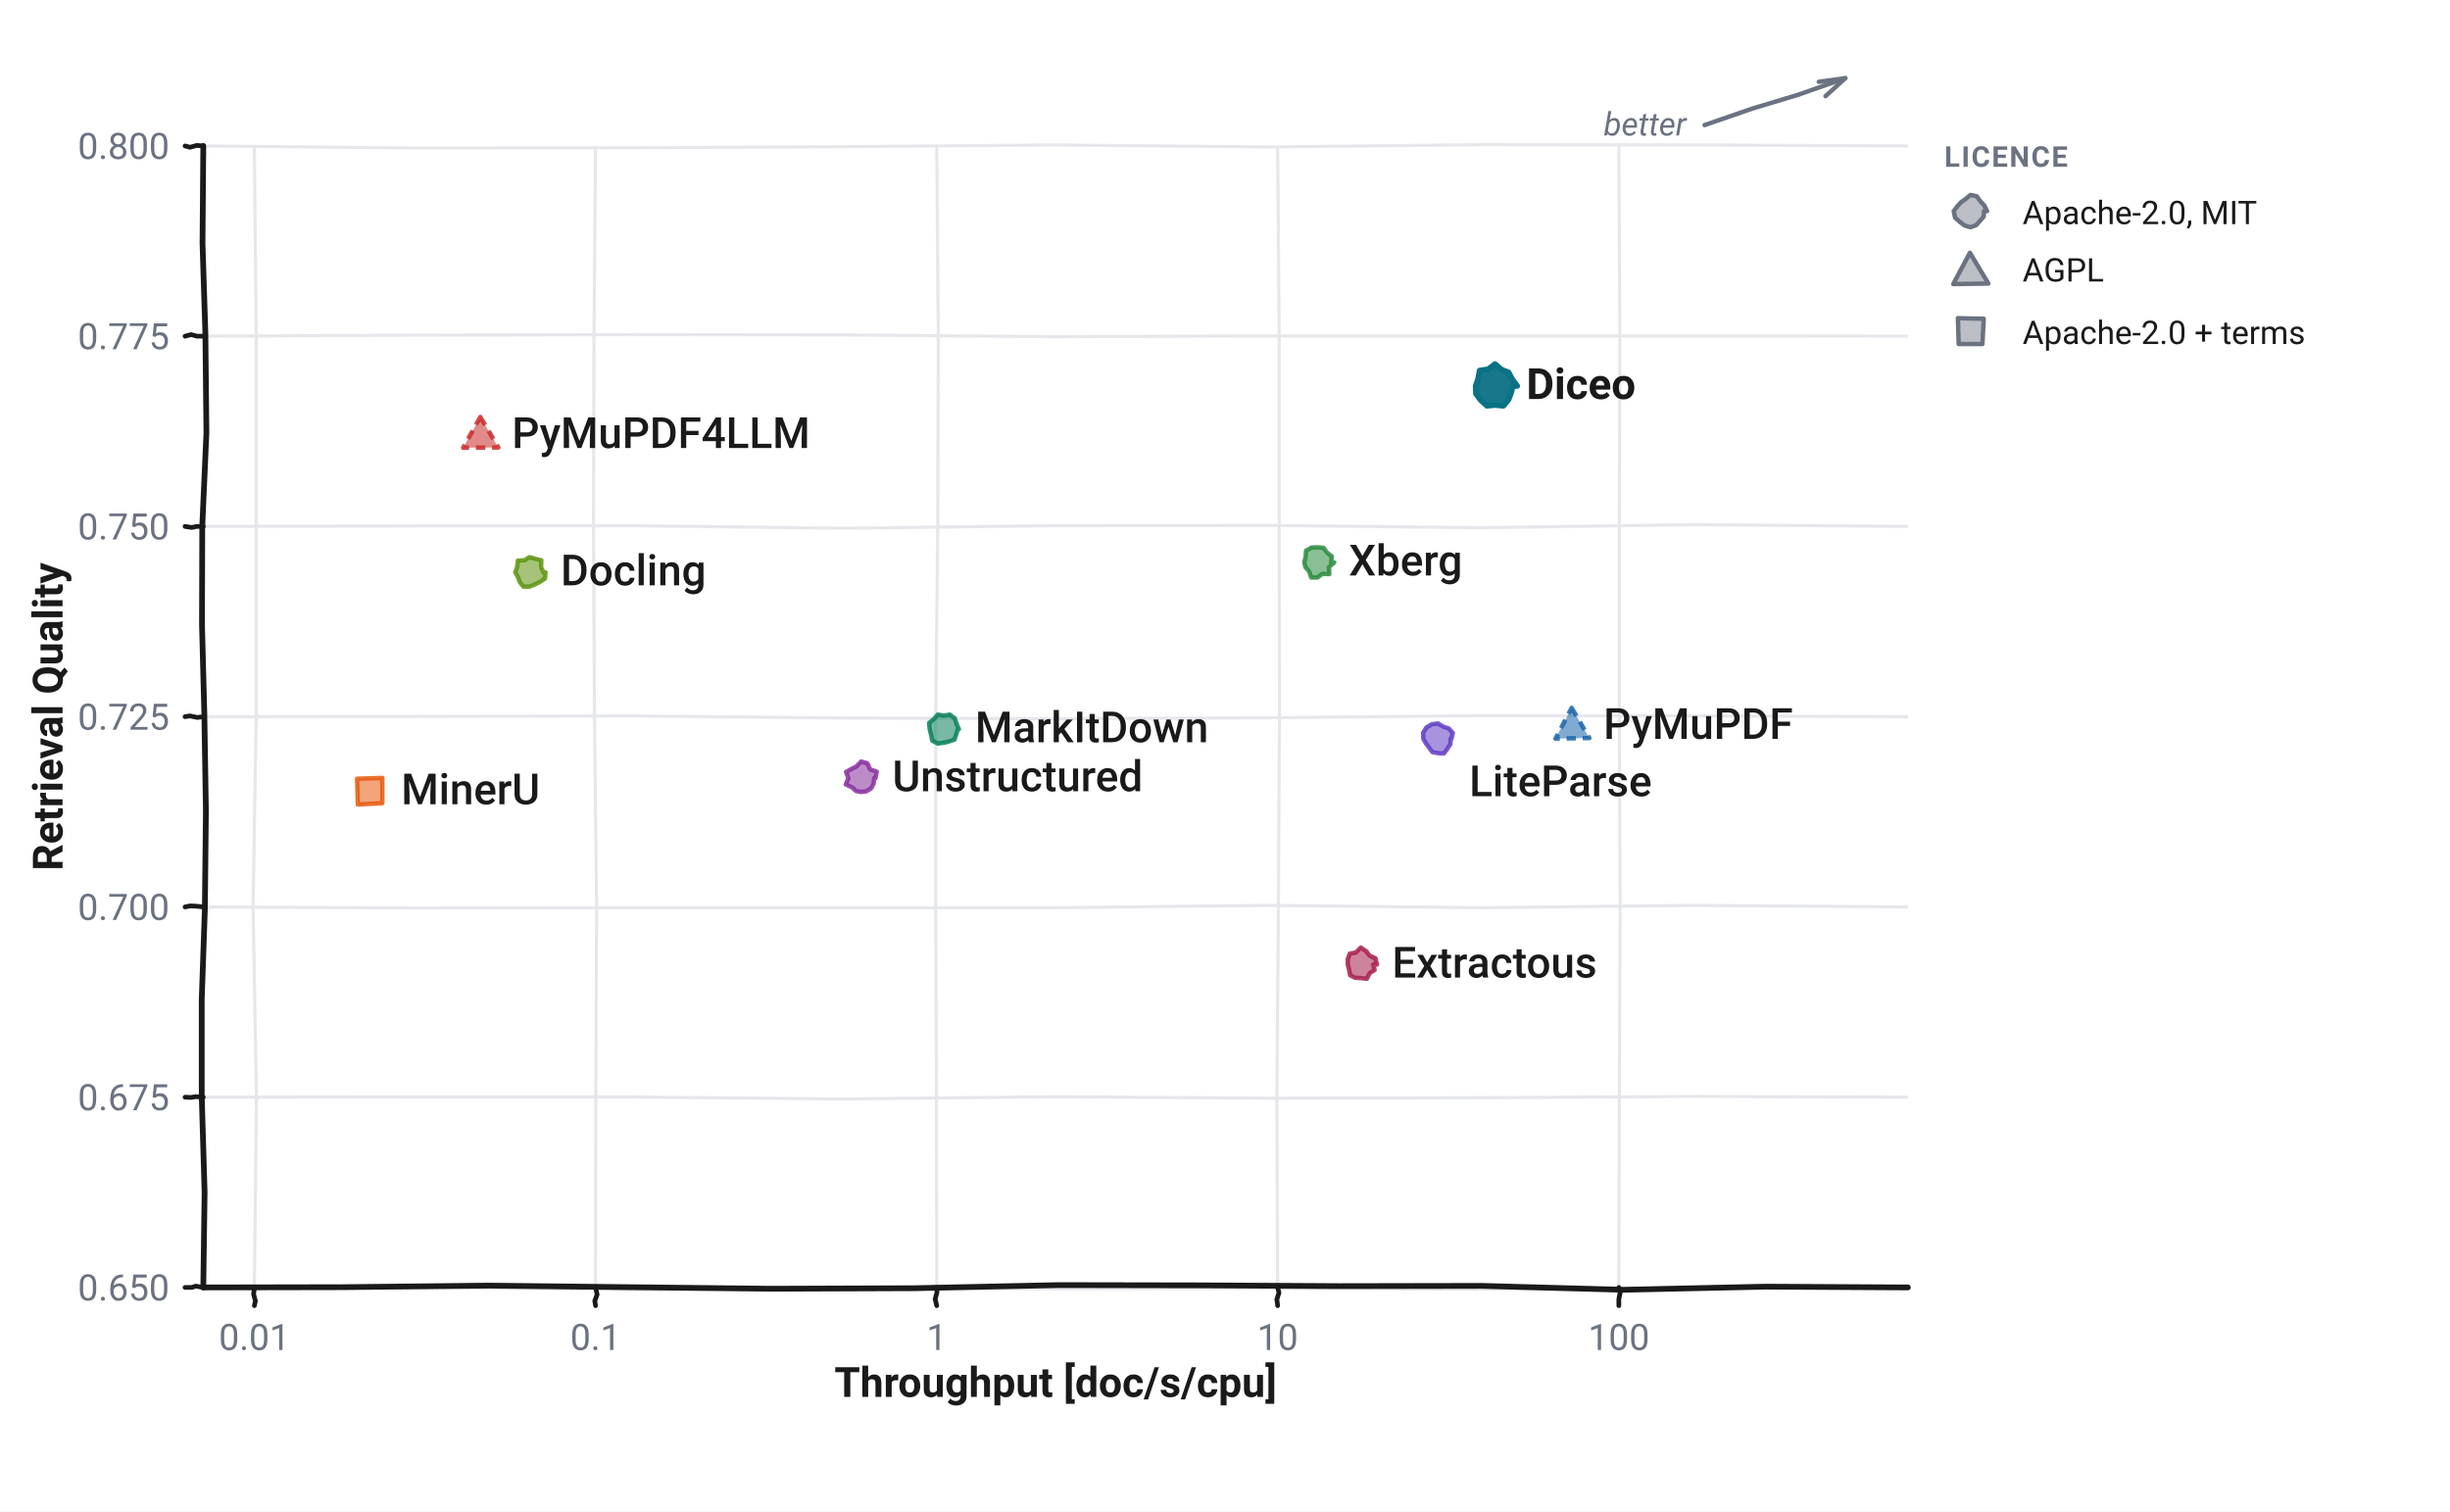
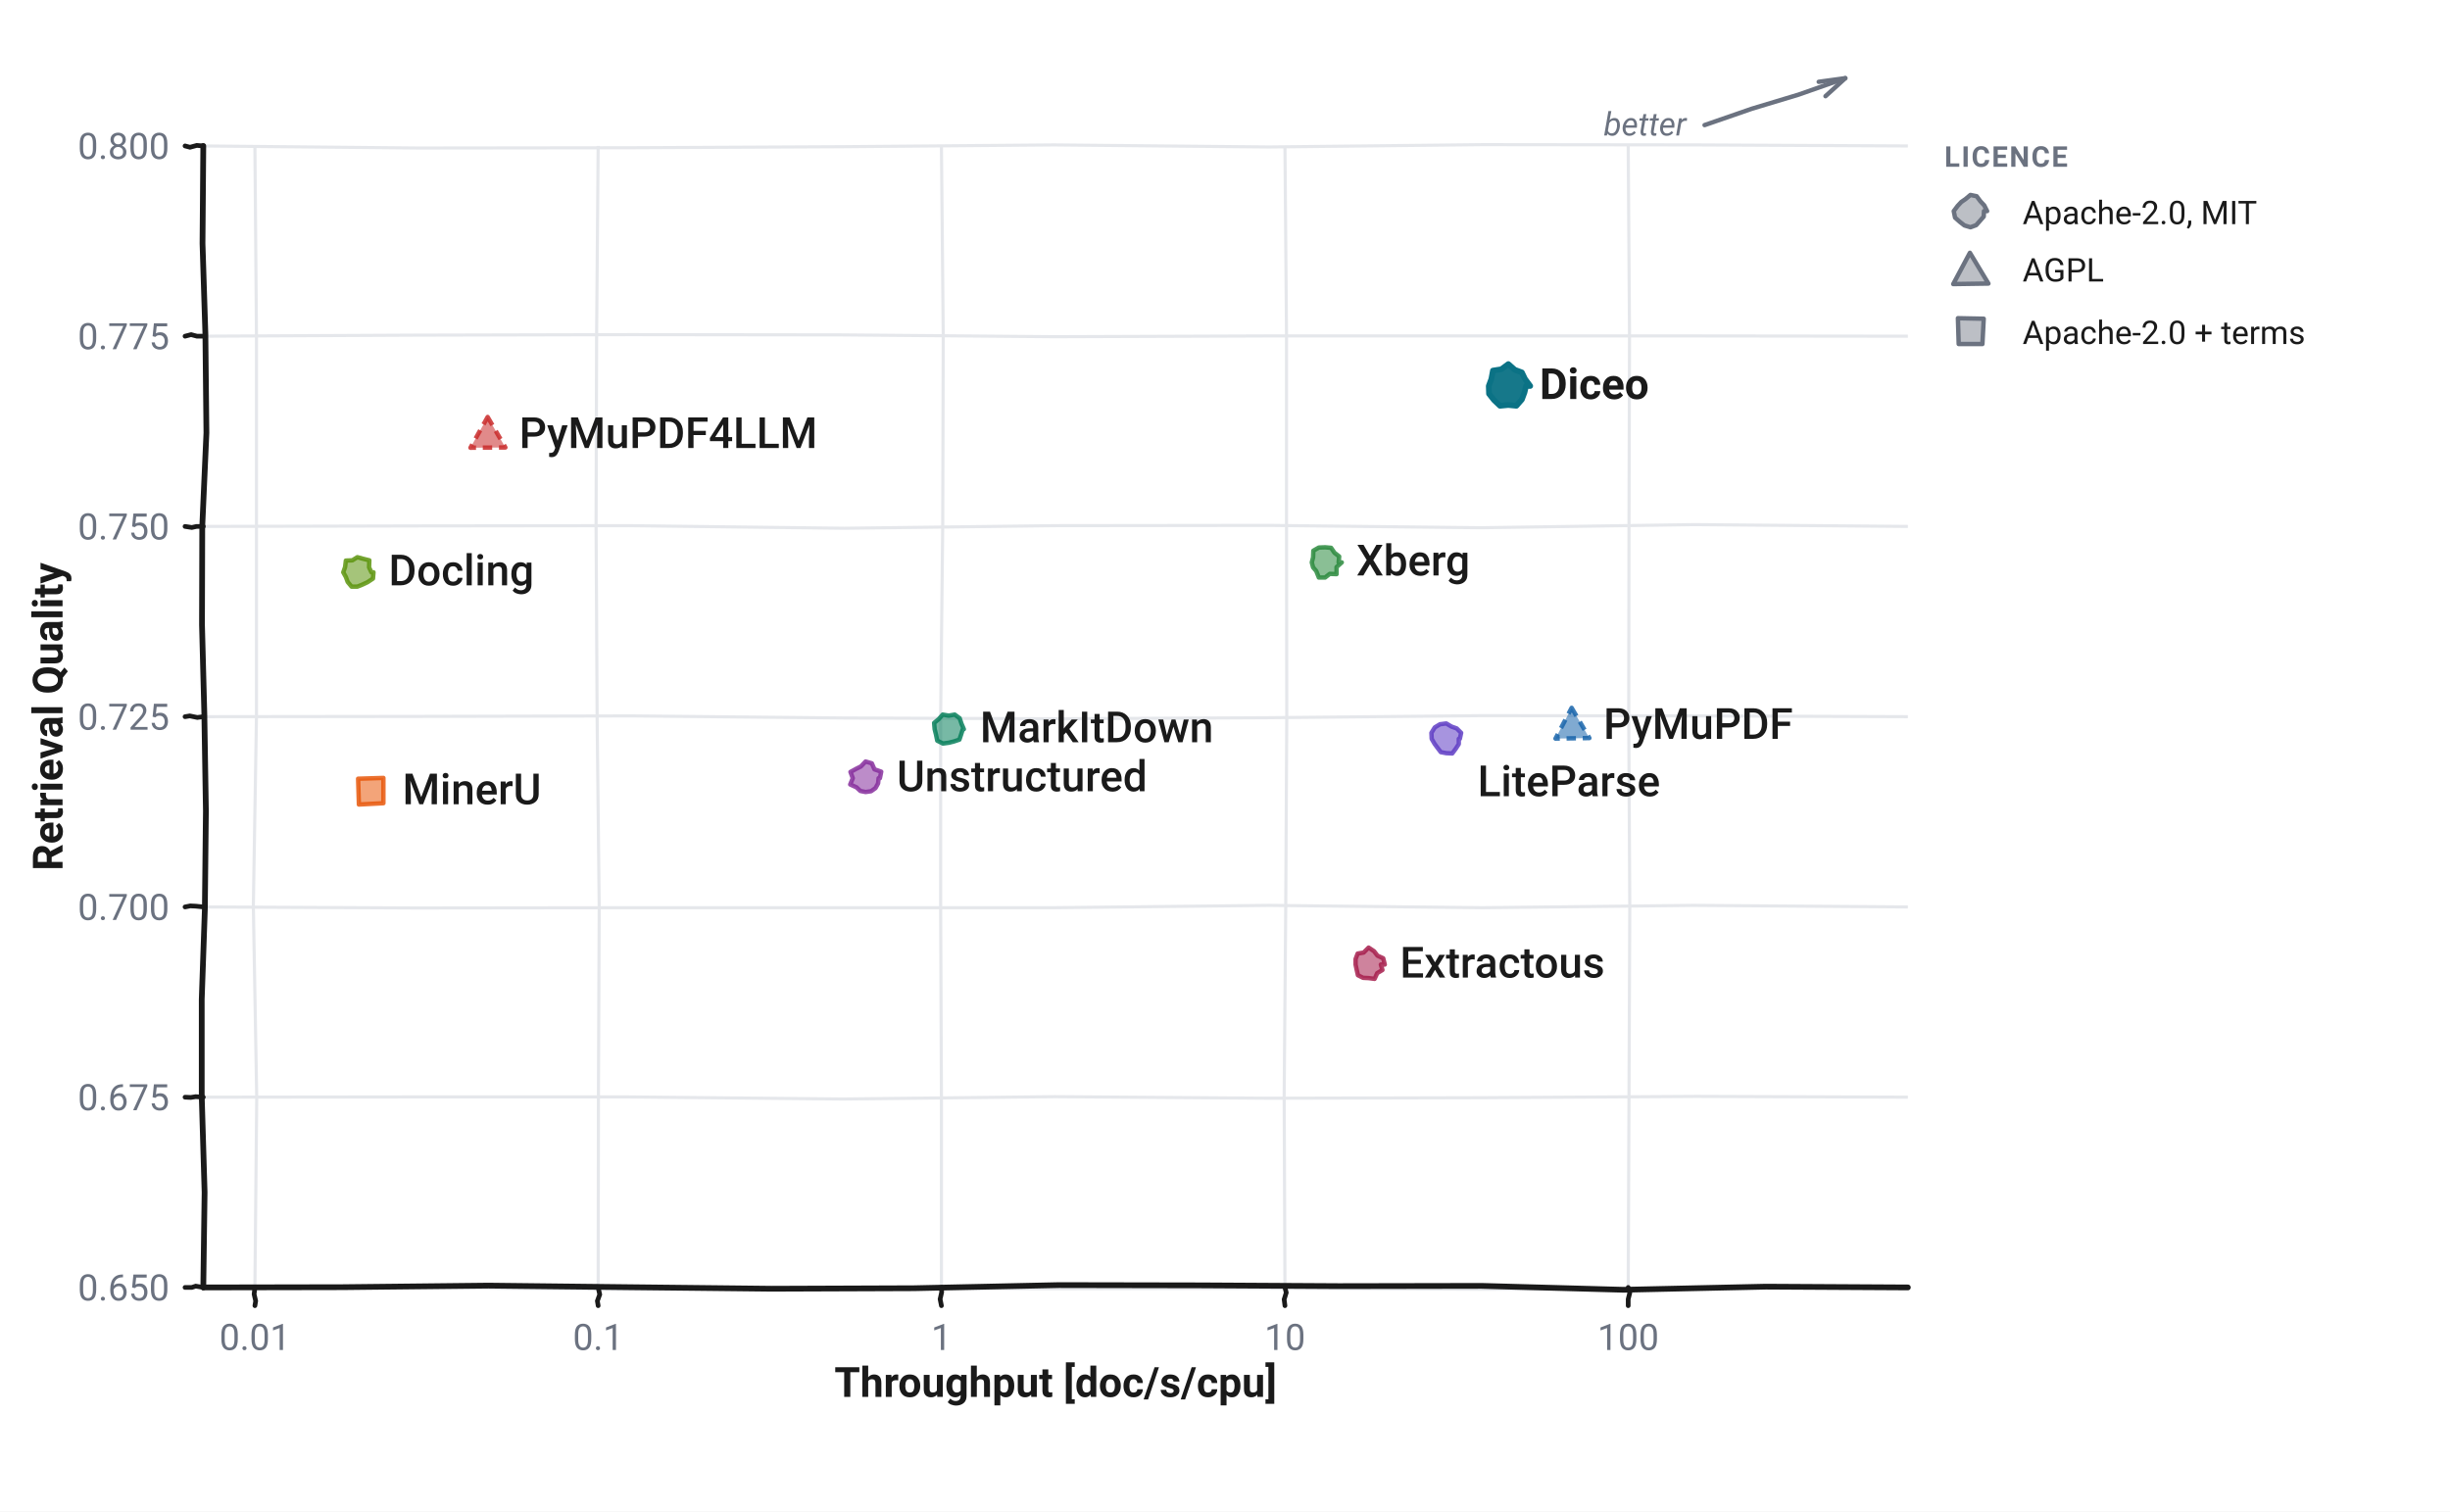
<svg xmlns="http://www.w3.org/2000/svg" viewBox="0 0 940 580" width="940" height="580" font-family="-apple-system, BlinkMacSystemFont, 'Segoe UI', Roboto, sans-serif" role="img" aria-label="Retrieval quality against throughput for 10 document extraction tools on synthetic held-out PDFs, each drawn at three chunk sizes. Throughput is on a logarithmic horizontal axis, so further right is faster and higher is better. Measured on 44 synthetic held-out PDFs · 776 queries, with every arm chunked by Diceo's splitter so the chunk-size aims mean the same thing on every line. Throughput for Docling, MarkItDown, PyMuPDF, PyMuPDF4LLM is quoted from the session that timed it rather than re-measured here; only their quality is new.">
  <style>@media (prefers-color-scheme: dark){.bg{fill:#0d1117}.t{fill:#e8e8e8}.d{fill:#9ca3af}.axis{stroke:#e8e8e8}.grid{stroke:#374151}.s-diceo{fill:#3bc9db;stroke:#3bc9db}.s-liteparse{fill:#9775fa;stroke:#9775fa}.s-extractous{fill:#f06595;stroke:#f06595}.s-xberg{fill:#69db7c;stroke:#69db7c}.s-unstructured{fill:#da77f2;stroke:#da77f2}.s-mineru{fill:#ffa94d;stroke:#ffa94d}.s-pymupdf{fill:#4dabf7;stroke:#4dabf7}.s-pymupdf4llm{fill:#ff8787;stroke:#ff8787}.s-markitdown{fill:#38d9a9;stroke:#38d9a9}.s-docling{fill:#a9e34b;stroke:#a9e34b}}</style>
  <rect class="bg" width="940" height="580" fill="#ffffff" />
-   <path class="grid" d="M 97.6 56.0 L 98.3 128.9 L 98.3 201.7 L 98.3 275.0 L 97.1 347.6 L 98.4 421.2 L 97.6 494.0" stroke="#e5e7eb" stroke-width="1.2" fill="none" />
-   <path class="grid" d="M 228.5 56.0 L 227.9 129.2 L 227.7 201.6 L 228.1 275.3 L 228.9 348.2 L 228.6 420.5 L 228.5 494.0" stroke="#e5e7eb" stroke-width="1.2" fill="none" />
-   <path class="grid" d="M 359.4 56.0 L 360.0 129.2 L 359.8 201.3 L 359.0 275.2 L 359.0 347.7 L 359.3 421.1 L 359.4 494.0" stroke="#e5e7eb" stroke-width="1.2" fill="none" />
-   <path class="grid" d="M 490.2 56.0 L 490.8 128.5 L 490.8 201.4 L 490.9 274.9 L 490.5 348.5 L 489.9 420.4 L 490.2 494.0" stroke="#e5e7eb" stroke-width="1.2" fill="none" />
-   <path class="grid" d="M 621.1 56.0 L 621.5 128.6 L 621.3 202.5 L 621.3 275.0 L 621.6 348.0 L 621.3 421.4 L 621.1 494.0" stroke="#e5e7eb" stroke-width="1.2" fill="none" />
+   <path class="grid" d="M 97.8 56.0 L 98.4 128.9 L 98.4 201.7 L 98.4 275.0 L 97.2 347.6 L 98.5 421.2 L 97.8 494.0" stroke="#e5e7eb" stroke-width="1.2" fill="none" />
+   <path class="grid" d="M 229.5 56.0 L 228.9 129.2 L 228.7 201.6 L 229.1 275.3 L 229.9 348.2 L 229.6 420.5 L 229.5 494.0" stroke="#e5e7eb" stroke-width="1.2" fill="none" />
+   <path class="grid" d="M 361.2 56.0 L 361.9 129.2 L 361.7 201.3 L 360.9 275.2 L 360.9 347.7 L 361.2 421.1 L 361.2 494.0" stroke="#e5e7eb" stroke-width="1.2" fill="none" />
+   <path class="grid" d="M 493.0 56.0 L 493.6 128.5 L 493.6 201.4 L 493.7 274.9 L 493.3 348.5 L 492.7 420.4 L 493.0 494.0" stroke="#e5e7eb" stroke-width="1.2" fill="none" />
+   <path class="grid" d="M 624.7 56.0 L 625.2 128.6 L 625.0 202.5 L 624.9 275.0 L 625.3 348.0 L 625.0 421.4 L 624.7 494.0" stroke="#e5e7eb" stroke-width="1.2" fill="none" />
  <path class="grid" d="M 78.0 494.0 L 159.1 494.0 L 242.0 494.8 L 323.0 494.3 L 404.2 494.5 L 486.3 494.3 L 568.3 494.7 L 650.7 494.4 L 732.0 494.0" stroke="#e5e7eb" stroke-width="1.2" fill="none" />
  <path class="grid" d="M 78.0 421.0 L 159.2 420.9 L 240.9 420.9 L 323.3 421.7 L 404.7 420.8 L 487.2 421.4 L 568.0 421.2 L 651.0 420.7 L 732.0 421.0" stroke="#e5e7eb" stroke-width="1.2" fill="none" />
  <path class="grid" d="M 78.0 348.0 L 159.7 348.4 L 241.4 348.3 L 322.9 348.3 L 404.3 348.3 L 487.1 347.4 L 568.8 348.3 L 649.8 347.4 L 732.0 348.0" stroke="#e5e7eb" stroke-width="1.2" fill="none" />
  <path class="grid" d="M 78.0 275.0 L 159.9 274.9 L 242.2 274.7 L 323.7 275.5 L 405.3 275.8 L 486.1 275.4 L 568.8 274.6 L 649.8 274.7 L 732.0 275.0" stroke="#e5e7eb" stroke-width="1.2" fill="none" />
  <path class="grid" d="M 78.0 202.0 L 160.3 201.8 L 241.3 201.7 L 323.9 202.7 L 404.6 201.7 L 486.9 201.6 L 568.1 202.5 L 650.0 201.3 L 732.0 202.0" stroke="#e5e7eb" stroke-width="1.2" fill="none" />
  <path class="grid" d="M 78.0 129.0 L 159.4 128.6 L 242.2 128.4 L 322.5 128.5 L 404.7 129.2 L 486.0 128.9 L 568.4 128.9 L 649.7 128.9 L 732.0 129.0" stroke="#e5e7eb" stroke-width="1.2" fill="none" />
  <path class="grid" d="M 78.0 56.0 L 160.5 56.8 L 241.8 56.7 L 322.5 56.3 L 404.4 55.6 L 486.9 56.4 L 568.9 55.5 L 650.8 55.6 L 732.0 56.0" stroke="#e5e7eb" stroke-width="1.2" fill="none" />
  <path class="axis" d="M 78.0 494.0 L 131.5 493.9 L 187.4 493.3 L 240.8 493.9 L 296.0 494.5 L 350.7 494.3 L 406.3 493.1 L 460.7 493.2 L 513.7 493.5 L 568.4 493.4 L 622.9 494.9 L 677.5 493.7 L 732.0 494.0" stroke="#1a1a1a" stroke-width="2.2" fill="none" stroke-linecap="round" />
  <path class="axis" d="M 78.0 56.0 L 77.7 93.4 L 78.8 128.1 L 79.2 166.1 L 77.6 202.1 L 77.5 239.7 L 78.4 274.0 L 79.0 311.2 L 78.6 348.8 L 77.4 383.5 L 77.4 420.6 L 78.5 457.5 L 78.0 494.0" stroke="#1a1a1a" stroke-width="2.2" fill="none" stroke-linecap="round" />
-   <path class="axis" d="M 97.6 494.0 L 97.3 496.6 L 98.0 499.2 L 97.6 501.0" stroke="#1a1a1a" stroke-width="1.8" fill="none" stroke-linecap="round" />
-   <text x="97.6" y="518" class="d" fill="#6b7280" font-size="14" text-anchor="middle">0.01</text>
-   <path class="axis" d="M 228.5 494.0 L 229.1 496.7 L 228.2 499.2 L 228.5 501.0" stroke="#1a1a1a" stroke-width="1.8" fill="none" stroke-linecap="round" />
-   <text x="228.5" y="518" class="d" fill="#6b7280" font-size="14" text-anchor="middle">0.1</text>
-   <path class="axis" d="M 359.4 494.0 L 359.5 495.8 L 358.8 498.5 L 359.4 501.0" stroke="#1a1a1a" stroke-width="1.8" fill="none" stroke-linecap="round" />
-   <text x="359.4" y="518" class="d" fill="#6b7280" font-size="14" text-anchor="middle">1</text>
-   <path class="axis" d="M 490.2 494.0 L 490.7 496.0 L 489.9 498.6 L 490.2 501.0" stroke="#1a1a1a" stroke-width="1.8" fill="none" stroke-linecap="round" />
-   <text x="490.2" y="518" class="d" fill="#6b7280" font-size="14" text-anchor="middle">10</text>
-   <path class="axis" d="M 621.1 494.0 L 621.6 496.1 L 621.1 498.5 L 621.1 501.0" stroke="#1a1a1a" stroke-width="1.8" fill="none" stroke-linecap="round" />
-   <text x="621.1" y="518" class="d" fill="#6b7280" font-size="14" text-anchor="middle">100</text>
+   <path class="axis" d="M 97.8 494.0 L 97.5 496.6 L 98.1 499.2 L 97.8 501.0" stroke="#1a1a1a" stroke-width="1.8" fill="none" stroke-linecap="round" />
+   <text x="97.8" y="518" class="d" fill="#6b7280" font-size="14" text-anchor="middle">0.01</text>
+   <path class="axis" d="M 229.5 494.0 L 230.1 496.7 L 229.2 499.2 L 229.5 501.0" stroke="#1a1a1a" stroke-width="1.8" fill="none" stroke-linecap="round" />
+   <text x="229.5" y="518" class="d" fill="#6b7280" font-size="14" text-anchor="middle">0.1</text>
+   <path class="axis" d="M 361.2 494.0 L 361.3 495.8 L 360.7 498.5 L 361.2 501.0" stroke="#1a1a1a" stroke-width="1.8" fill="none" stroke-linecap="round" />
+   <text x="361.2" y="518" class="d" fill="#6b7280" font-size="14" text-anchor="middle">1</text>
+   <path class="axis" d="M 493.0 494.0 L 493.5 496.0 L 492.7 498.6 L 493.0 501.0" stroke="#1a1a1a" stroke-width="1.8" fill="none" stroke-linecap="round" />
+   <text x="493.0" y="518" class="d" fill="#6b7280" font-size="14" text-anchor="middle">10</text>
+   <path class="axis" d="M 624.7 494.0 L 625.3 496.1 L 624.7 498.5 L 624.7 501.0" stroke="#1a1a1a" stroke-width="1.8" fill="none" stroke-linecap="round" />
+   <text x="624.7" y="518" class="d" fill="#6b7280" font-size="14" text-anchor="middle">100</text>
  <path class="axis" d="M 71.0 494.0 L 73.6 494.0 L 75.1 493.5 L 78.0 494.0" stroke="#1a1a1a" stroke-width="1.8" fill="none" stroke-linecap="round" />
  <text x="65" y="499.0" class="d" fill="#6b7280" font-size="14" text-anchor="end">0.650</text>
  <path class="axis" d="M 71.0 421.0 L 73.2 421.1 L 75.1 420.8 L 78.0 421.0" stroke="#1a1a1a" stroke-width="1.8" fill="none" stroke-linecap="round" />
  <text x="65" y="426.0" class="d" fill="#6b7280" font-size="14" text-anchor="end">0.675</text>
  <path class="axis" d="M 71.0 348.0 L 73.0 347.6 L 75.1 347.7 L 78.0 348.0" stroke="#1a1a1a" stroke-width="1.8" fill="none" stroke-linecap="round" />
  <text x="65" y="353.0" class="d" fill="#6b7280" font-size="14" text-anchor="end">0.700</text>
  <path class="axis" d="M 71.0 275.0 L 72.8 274.7 L 75.7 275.3 L 78.0 275.0" stroke="#1a1a1a" stroke-width="1.8" fill="none" stroke-linecap="round" />
  <text x="65" y="280.0" class="d" fill="#6b7280" font-size="14" text-anchor="end">0.725</text>
  <path class="axis" d="M 71.0 202.0 L 73.6 202.4 L 75.4 202.0 L 78.0 202.0" stroke="#1a1a1a" stroke-width="1.8" fill="none" stroke-linecap="round" />
  <text x="65" y="207.0" class="d" fill="#6b7280" font-size="14" text-anchor="end">0.750</text>
  <path class="axis" d="M 71.0 129.0 L 73.3 128.4 L 75.6 129.0 L 78.0 129.0" stroke="#1a1a1a" stroke-width="1.8" fill="none" stroke-linecap="round" />
  <text x="65" y="134.0" class="d" fill="#6b7280" font-size="14" text-anchor="end">0.775</text>
  <path class="axis" d="M 71.0 56.0 L 72.9 56.5 L 75.5 55.8 L 78.0 56.0" stroke="#1a1a1a" stroke-width="1.8" fill="none" stroke-linecap="round" />
  <text x="65" y="61.0" class="d" fill="#6b7280" font-size="14" text-anchor="end">0.800</text>
-   <path class="s-liteparse" d="M 556.5 283.5 L 556.5 285.5 L 555.4 287.2 L 554.0 289.1 L 551.7 289.0 L 549.6 288.6 L 548.3 286.9 L 547.2 285.4 L 546.1 283.5 L 546.0 281.2 L 547.3 279.1 L 549.4 277.9 L 551.7 277.6 L 553.7 278.8 L 555.8 279.5 L 557.4 281.2 L 556.9 283.5 Z" fill="#5f3dc4" fill-opacity="0.55" stroke="#5f3dc4" stroke-width="1.7" stroke-linejoin="round" stroke-opacity="0.85" />
-   <text x="563.7" y="305.5" class="t" fill="#1a1a1a" font-size="16.5" font-weight="500" text-anchor="start">LiteParse</text>
-   <path class="s-extractous" d="M 526.9 370.1 L 527.4 372.2 L 525.5 373.4 L 524.4 375.6 L 522.1 375.3 L 520.0 375.2 L 518.0 374.2 L 517.6 372.0 L 517.1 370.1 L 517.1 368.0 L 517.9 365.9 L 520.2 365.5 L 522.1 363.6 L 524.2 365.0 L 525.5 366.7 L 527.7 367.7 L 528.3 370.1 Z" fill="#a61e4d" fill-opacity="0.55" stroke="#a61e4d" stroke-width="1.7" stroke-linejoin="round" stroke-opacity="0.85" />
-   <text x="534.1" y="375.1" class="t" fill="#1a1a1a" font-size="16.5" font-weight="500" text-anchor="start">Extractous</text>
-   <path class="s-xberg" d="M 511.9 215.8 L 509.9 217.6 L 510.0 220.3 L 507.3 220.2 L 505.5 221.6 L 503.1 221.6 L 502.2 219.1 L 500.9 217.7 L 500.4 215.8 L 500.9 213.9 L 501.1 211.3 L 503.2 210.1 L 505.5 210.0 L 507.8 210.2 L 509.2 212.1 L 511.0 213.5 L 510.7 215.8 Z" fill="#2b8a3e" fill-opacity="0.55" stroke="#2b8a3e" stroke-width="1.7" stroke-linejoin="round" stroke-opacity="0.85" />
-   <text x="517.5" y="220.8" class="t" fill="#1a1a1a" font-size="16.5" font-weight="500" text-anchor="start">Xberg</text>
-   <path class="s-unstructured" d="M 335.4 298.6 L 335.2 300.6 L 334.3 302.4 L 332.5 303.6 L 330.4 303.9 L 328.4 303.5 L 326.9 302.1 L 324.5 301.0 L 325.5 298.6 L 324.6 296.2 L 326.8 295.0 L 328.6 294.1 L 330.4 292.2 L 332.8 292.9 L 333.8 295.2 L 336.4 296.1 L 335.9 298.6 Z" fill="#862e9c" fill-opacity="0.55" stroke="#862e9c" stroke-width="1.7" stroke-linejoin="round" stroke-opacity="0.85" />
-   <text x="342.4" y="303.6" class="t" fill="#1a1a1a" font-size="16.5" font-weight="500" text-anchor="start">Unstructured</text>
-   <path class="s-mineru" d="M 137.0 298.8 L 146.7 298.5 L 146.7 308.2 L 137.3 308.7 Z" fill="#e8590c" fill-opacity="0.55" stroke="#e8590c" stroke-width="1.7" stroke-linejoin="round" stroke-opacity="0.85" />
-   <text x="153.9" y="308.6" class="t" fill="#1a1a1a" font-size="16.5" font-weight="500" text-anchor="start">MinerU</text>
+   <path class="s-liteparse" d="M 559.7 283.5 L 559.7 285.5 L 558.6 287.2 L 557.2 289.1 L 554.9 289.0 L 552.8 288.6 L 551.5 286.9 L 550.4 285.4 L 549.3 283.5 L 549.2 281.2 L 550.5 279.1 L 552.5 277.9 L 554.9 277.6 L 556.9 278.8 L 558.9 279.5 L 560.6 281.2 L 560.1 283.5 Z" fill="#5f3dc4" fill-opacity="0.55" stroke="#5f3dc4" stroke-width="1.7" stroke-linejoin="round" stroke-opacity="0.85" />
+   <text x="566.9" y="305.5" class="t" fill="#1a1a1a" font-size="16.5" font-weight="500" text-anchor="start">LiteParse</text>
+   <path class="s-extractous" d="M 529.8 370.1 L 530.4 372.2 L 528.4 373.4 L 527.4 375.6 L 525.1 375.3 L 523.0 375.2 L 521.0 374.2 L 520.5 372.0 L 520.1 370.1 L 520.1 368.0 L 520.9 365.9 L 523.2 365.5 L 525.1 363.6 L 527.2 365.0 L 528.5 366.7 L 530.7 367.7 L 531.3 370.1 Z" fill="#a61e4d" fill-opacity="0.55" stroke="#a61e4d" stroke-width="1.7" stroke-linejoin="round" stroke-opacity="0.85" />
+   <text x="537.1" y="375.1" class="t" fill="#1a1a1a" font-size="16.5" font-weight="500" text-anchor="start">Extractous</text>
+   <path class="s-xberg" d="M 514.8 215.8 L 512.8 217.6 L 512.8 220.3 L 510.2 220.2 L 508.4 221.6 L 506.0 221.6 L 505.0 219.1 L 503.8 217.7 L 503.3 215.8 L 503.8 213.9 L 503.9 211.3 L 506.0 210.1 L 508.4 210.0 L 510.7 210.2 L 512.0 212.1 L 513.8 213.5 L 513.6 215.8 Z" fill="#2b8a3e" fill-opacity="0.55" stroke="#2b8a3e" stroke-width="1.7" stroke-linejoin="round" stroke-opacity="0.85" />
+   <text x="520.4" y="220.8" class="t" fill="#1a1a1a" font-size="16.5" font-weight="500" text-anchor="start">Xberg</text>
+   <path class="s-unstructured" d="M 337.1 298.6 L 336.9 300.6 L 335.9 302.4 L 334.2 303.6 L 332.1 303.9 L 330.1 303.5 L 328.6 302.1 L 326.2 301.0 L 327.2 298.6 L 326.3 296.2 L 328.5 295.0 L 330.3 294.1 L 332.1 292.2 L 334.5 292.9 L 335.5 295.2 L 338.1 296.1 L 337.6 298.6 Z" fill="#862e9c" fill-opacity="0.55" stroke="#862e9c" stroke-width="1.7" stroke-linejoin="round" stroke-opacity="0.85" />
+   <text x="344.1" y="303.6" class="t" fill="#1a1a1a" font-size="16.5" font-weight="500" text-anchor="start">Unstructured</text>
+   <path class="s-mineru" d="M 137.4 298.8 L 147.1 298.5 L 147.1 308.2 L 137.7 308.7 Z" fill="#e8590c" fill-opacity="0.55" stroke="#e8590c" stroke-width="1.7" stroke-linejoin="round" stroke-opacity="0.85" />
+   <text x="154.4" y="308.6" class="t" fill="#1a1a1a" font-size="16.5" font-weight="500" text-anchor="start">MinerU</text>
  <path class="s-pymupdf" d="M 603.0 271.6 L 609.8 283.2 L 596.8 283.4 Z" fill="#1864ab" fill-opacity="0.55" stroke="#1864ab" stroke-width="1.7" stroke-linejoin="round" stroke-opacity="0.85" stroke-dasharray="3.6 2.6" />
  <text x="615.2" y="283.5" class="t" fill="#1a1a1a" font-size="16.5" font-weight="500" text-anchor="start">PyMuPDF</text>
-   <path class="s-pymupdf4llm" d="M 184.3 160.0 L 191.2 171.7 L 177.7 171.8 Z" fill="#c92a2a" fill-opacity="0.55" stroke="#c92a2a" stroke-width="1.7" stroke-linejoin="round" stroke-opacity="0.85" stroke-dasharray="3.6 2.6" />
-   <text x="196.4" y="171.9" class="t" fill="#1a1a1a" font-size="16.5" font-weight="500" text-anchor="start">PyMuPDF4LLM</text>
-   <path class="s-markitdown" d="M 367.5 279.8 L 366.9 281.7 L 366.2 283.8 L 364.1 284.5 L 362.1 285.0 L 359.8 285.3 L 357.7 284.2 L 357.2 281.8 L 356.7 279.8 L 356.5 277.4 L 358.3 275.9 L 359.8 274.2 L 362.1 274.6 L 364.4 274.2 L 366.3 275.6 L 367.0 277.7 L 367.9 279.8 Z" fill="#087f5b" fill-opacity="0.55" stroke="#087f5b" stroke-width="1.7" stroke-linejoin="round" stroke-opacity="0.85" />
-   <text x="374.1" y="284.8" class="t" fill="#1a1a1a" font-size="16.5" font-weight="500" text-anchor="start">MarkItDown</text>
-   <path class="s-docling" d="M 209.3 219.6 L 209.1 222.0 L 207.0 223.4 L 205.1 224.3 L 203.1 225.1 L 200.8 225.1 L 199.4 223.3 L 198.7 221.4 L 197.7 219.6 L 198.4 217.6 L 198.7 215.1 L 201.2 215.0 L 203.1 213.8 L 205.3 214.4 L 207.7 215.0 L 207.6 217.7 L 208.5 219.6 Z" fill="#5c940d" fill-opacity="0.55" stroke="#5c940d" stroke-width="1.7" stroke-linejoin="round" stroke-opacity="0.85" />
-   <text x="215.1" y="224.6" class="t" fill="#1a1a1a" font-size="16.5" font-weight="500" text-anchor="start">Docling</text>
-   <path class="s-diceo" d="M 580.4 148.1 L 579.8 150.6 L 578.8 153.3 L 576.8 155.7 L 573.6 155.4 L 570.5 155.7 L 568.1 153.5 L 566.3 151.1 L 566.2 148.1 L 567.1 145.4 L 567.7 142.2 L 571.0 141.7 L 573.6 139.7 L 576.2 141.9 L 578.8 142.9 L 580.1 145.4 L 582.1 148.1 Z" fill="#0b7285" fill-opacity="0.95" stroke="#0b7285" stroke-width="2.2" stroke-linejoin="round" stroke-opacity="1.0" />
-   <text x="585.6" y="153.1" class="t" fill="#1a1a1a" font-size="16.5" font-weight="700" text-anchor="start">Diceo</text>
+   <path class="s-pymupdf4llm" d="M 187.1 160.0 L 193.9 171.7 L 180.5 171.8 Z" fill="#c92a2a" fill-opacity="0.55" stroke="#c92a2a" stroke-width="1.7" stroke-linejoin="round" stroke-opacity="0.85" stroke-dasharray="3.6 2.6" />
+   <text x="199.2" y="171.9" class="t" fill="#1a1a1a" font-size="16.5" font-weight="500" text-anchor="start">PyMuPDF4LLM</text>
+   <path class="s-markitdown" d="M 369.4 279.8 L 368.8 281.7 L 368.1 283.8 L 366.0 284.5 L 364.0 285.0 L 361.8 285.3 L 359.6 284.2 L 359.1 281.8 L 358.6 279.8 L 358.4 277.4 L 360.2 275.9 L 361.7 274.2 L 364.0 274.6 L 366.3 274.2 L 368.2 275.6 L 368.9 277.7 L 369.8 279.8 Z" fill="#087f5b" fill-opacity="0.55" stroke="#087f5b" stroke-width="1.7" stroke-linejoin="round" stroke-opacity="0.85" />
+   <text x="376.0" y="284.8" class="t" fill="#1a1a1a" font-size="16.5" font-weight="500" text-anchor="start">MarkItDown</text>
+   <path class="s-docling" d="M 143.3 219.6 L 143.1 222.0 L 141.0 223.4 L 139.1 224.3 L 137.1 225.1 L 134.9 225.1 L 133.4 223.3 L 132.7 221.4 L 131.7 219.6 L 132.4 217.6 L 132.7 215.1 L 135.2 215.0 L 137.1 213.8 L 139.3 214.4 L 141.7 215.0 L 141.6 217.7 L 142.5 219.6 Z" fill="#5c940d" fill-opacity="0.55" stroke="#5c940d" stroke-width="1.7" stroke-linejoin="round" stroke-opacity="0.85" />
+   <text x="149.1" y="224.6" class="t" fill="#1a1a1a" font-size="16.5" font-weight="500" text-anchor="start">Docling</text>
+   <path class="s-diceo" d="M 585.5 148.1 L 584.9 150.6 L 583.9 153.3 L 581.8 155.7 L 578.7 155.4 L 575.5 155.7 L 573.2 153.5 L 571.3 151.1 L 571.2 148.1 L 572.2 145.4 L 572.8 142.2 L 576.0 141.7 L 578.7 139.7 L 581.2 141.9 L 583.9 142.9 L 585.1 145.4 L 587.1 148.1 Z" fill="#0b7285" fill-opacity="0.95" stroke="#0b7285" stroke-width="2.2" stroke-linejoin="round" stroke-opacity="1.0" />
+   <text x="590.7" y="153.1" class="t" fill="#1a1a1a" font-size="16.5" font-weight="700" text-anchor="start">Diceo</text>
  <text x="746" y="64" class="d" fill="#6b7280" font-size="11" font-weight="700" letter-spacing="0.6">LICENCE</text>
  <path class="d" d="M 761.2 81.0 L 761.1 83.1 L 759.7 84.7 L 758.2 86.4 L 756.0 87.2 L 753.7 86.5 L 751.9 85.1 L 750.1 83.5 L 749.6 81.0 L 751.1 79.0 L 752.5 77.5 L 754.1 76.4 L 756.0 74.8 L 758.4 75.3 L 759.8 77.2 L 761.3 78.8 L 762.4 81.0 Z" fill="#6b7280" fill-opacity="0.45" stroke="#6b7280" stroke-width="1.7" stroke-linejoin="round" />
  <text x="776" y="86" class="t" fill="#1a1a1a" font-size="12.5">Apache-2.0, MIT</text>
  <path class="d" d="M 755.8 97.0 L 762.9 108.8 L 749.4 109.0 Z" fill="#6b7280" fill-opacity="0.45" stroke="#6b7280" stroke-width="1.7" stroke-linejoin="round" />
  <text x="776" y="108" class="t" fill="#1a1a1a" font-size="12.5">AGPL</text>
  <path class="d" d="M 751.2 122.1 L 761.1 122.3 L 760.6 132.0 L 751.5 132.0 Z" fill="#6b7280" fill-opacity="0.45" stroke="#6b7280" stroke-width="1.7" stroke-linejoin="round" />
  <text x="776" y="132" class="t" fill="#1a1a1a" font-size="12.5">Apache-2.0 + terms</text>
  <text x="405" y="536" class="t" fill="#1a1a1a" font-size="16" font-weight="600" text-anchor="middle">Throughput [doc/s/cpu]</text>
  <text x="24" y="275" class="t" fill="#1a1a1a" font-size="16" font-weight="600" text-anchor="middle" transform="rotate(-90 24 275)">Retrieval Quality</text>
  <path class="d" d="M 654.0 48.0 L 672.2 41.7 L 690.1 36.3 L 708.0 30.0" stroke="#6b7280" stroke-width="1.7" fill="none" stroke-linecap="round" />
  <path class="d" d="M 708.0 30.0 L 697.8 31.4 M 708.0 30.0 L 700.4 36.9" stroke="#6b7280" stroke-width="1.7" fill="none" stroke-linecap="round" stroke-linejoin="round" />
  <text x="647" y="52" class="d" fill="#6b7280" font-size="12.5" font-style="italic" text-anchor="end">better</text>
</svg>
